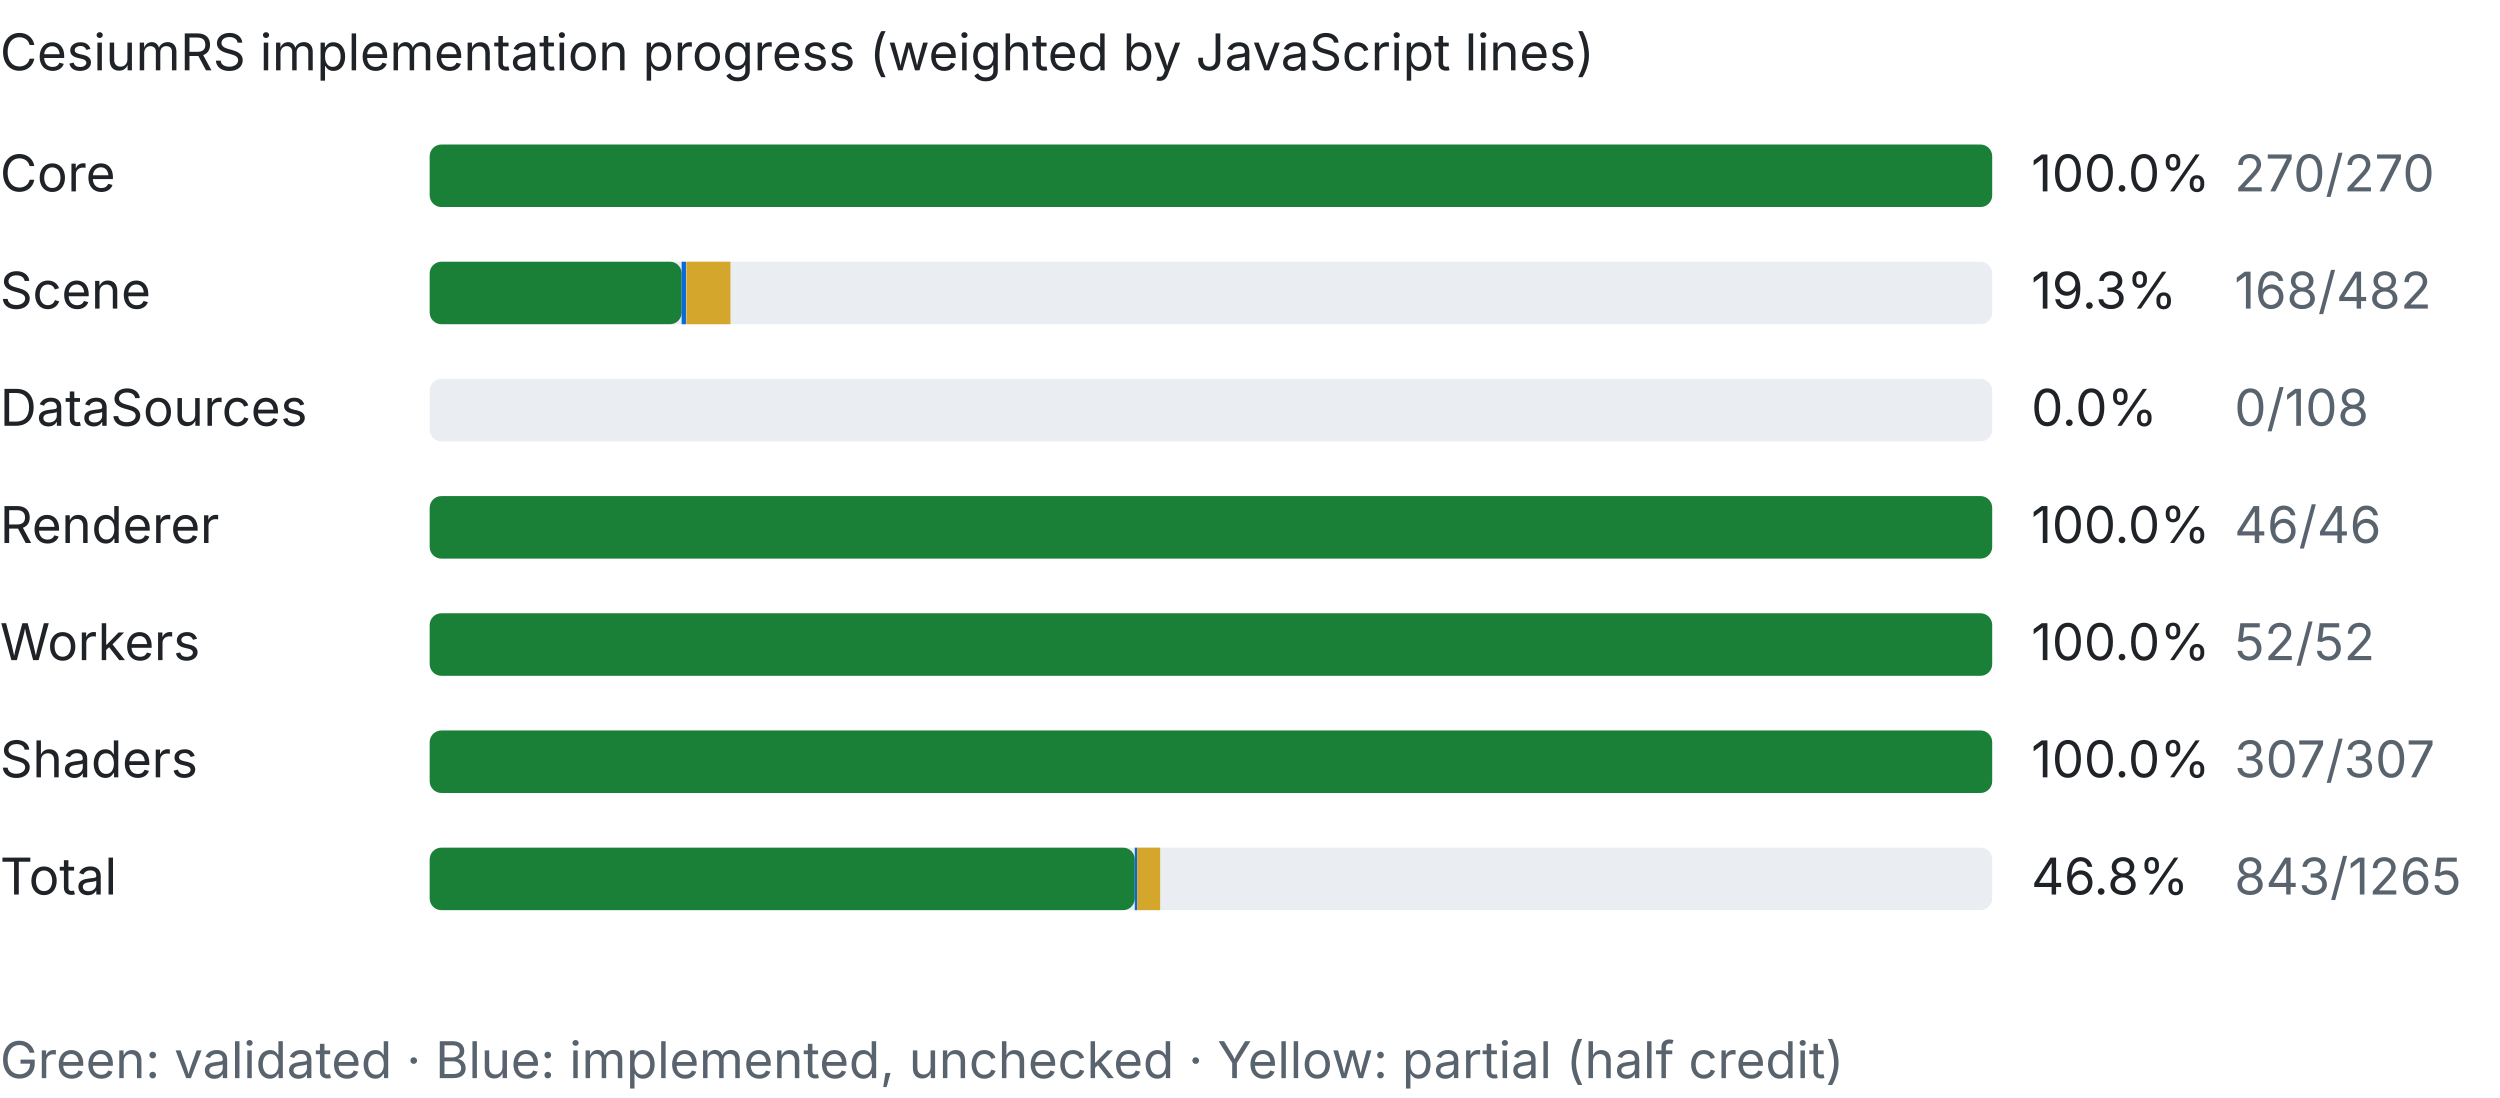
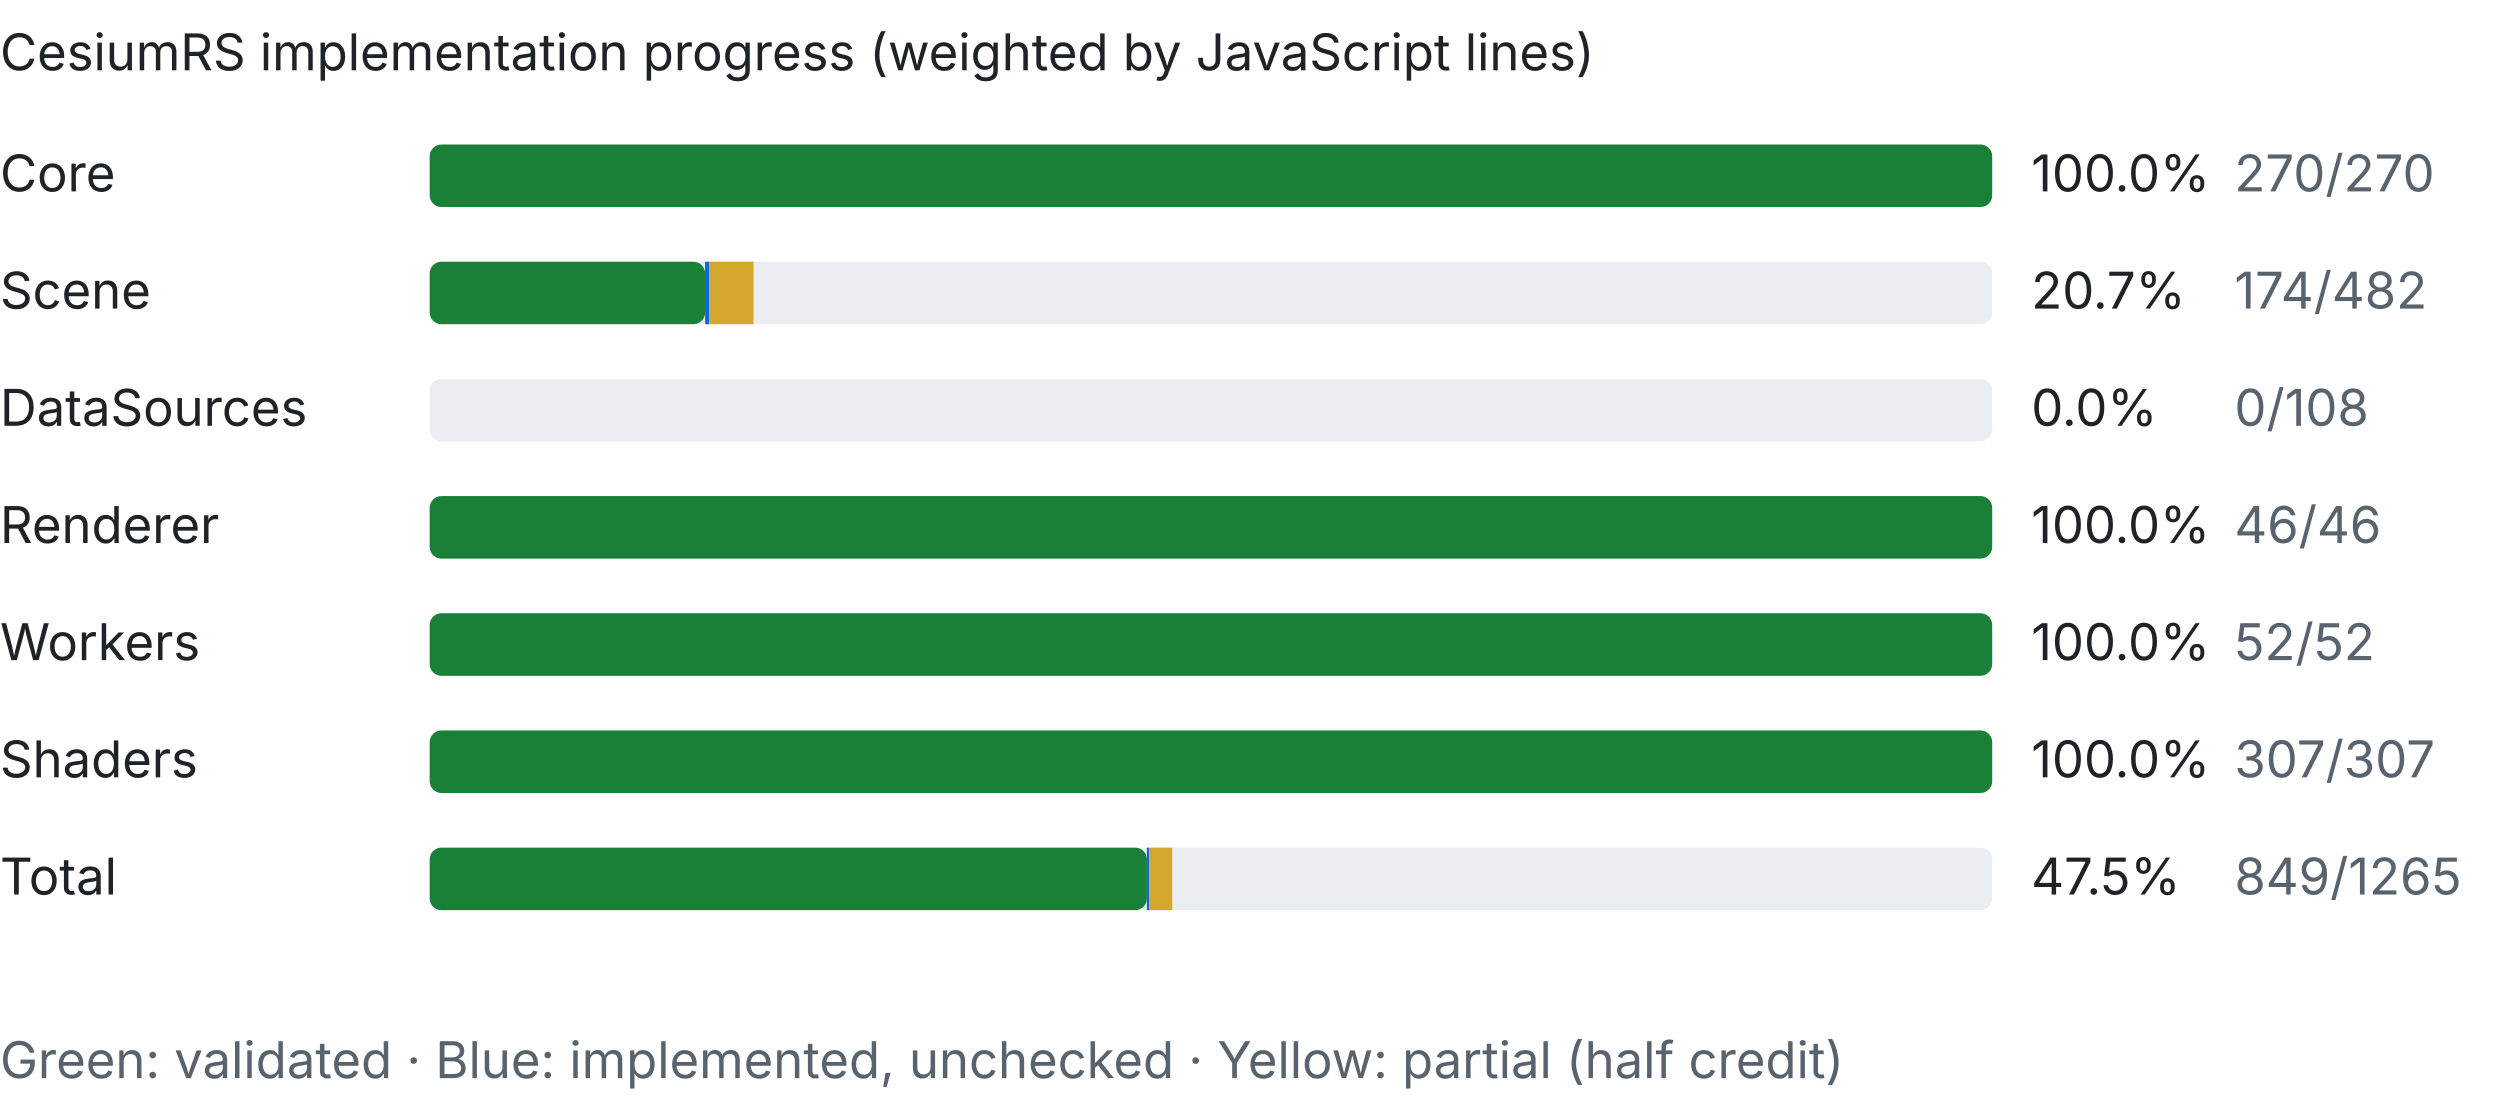
<svg xmlns="http://www.w3.org/2000/svg" width="640" height="281" viewBox="0 0 640 281">
  <style>text{font:13px system-ui,-apple-system,Segoe UI,sans-serif;fill:#1f2328}.dim{fill:#59636e}.bg{fill:#eaeef2}.done{fill:#1a7f37}.part{fill:#d4a72c}.unchecked{fill:#0969da}@media (prefers-color-scheme:dark){text{fill:#e6edf3}.dim{fill:#9198a1}.bg{fill:#30363d}.done{fill:#3fb950}}</style>
  <text x="0" y="18" font-weight="600">CesiumRS implementation progress (weighted by JavaScript lines)</text>
  <text x="0" y="49">Core</text>
  <rect class="bg" x="110" y="37" width="400" height="16" rx="3" />
  <rect class="done" x="110" y="37" width="400.0" height="16" rx="3" />
  <text x="520" y="49">100.0%</text>
  <text class="dim" x="572" y="49">270/270</text>
  <text x="0" y="79">Scene</text>
  <rect class="bg" x="110" y="67" width="400" height="16" rx="3" />
-   <rect class="done" x="110" y="67" width="64.5" height="16" rx="3" />
-   <rect class="unchecked" x="174.5" y="67" width="1.1" height="16" />
-   <rect class="part" x="175.7" y="67" width="11.3" height="16" />
-   <text x="520" y="79">19.3%</text>
-   <text class="dim" x="572" y="79">168/482</text>
+   <rect class="done" x="110" y="67" width="70.5" height="16" rx="3" />
+   <rect class="unchecked" x="180.5" y="67" width="1.1" height="16" />
+   <rect class="part" x="181.6" y="67" width="11.3" height="16" />
+   <text x="520" y="79">20.7%</text>
+   <text class="dim" x="572" y="79">174/482</text>
  <text x="0" y="109">DataSources</text>
  <rect class="bg" x="110" y="97" width="400" height="16" rx="3" />
  <rect class="done" x="110" y="97" width="0.0" height="16" rx="3" />
  <text x="520" y="109">0.0%</text>
  <text class="dim" x="572" y="109">0/108</text>
  <text x="0" y="139">Renderer</text>
  <rect class="bg" x="110" y="127" width="400" height="16" rx="3" />
  <rect class="done" x="110" y="127" width="400.0" height="16" rx="3" />
  <text x="520" y="139">100.0%</text>
  <text class="dim" x="572" y="139">46/46</text>
  <text x="0" y="169">Workers</text>
  <rect class="bg" x="110" y="157" width="400" height="16" rx="3" />
  <rect class="done" x="110" y="157" width="400.0" height="16" rx="3" />
  <text x="520" y="169">100.0%</text>
  <text class="dim" x="572" y="169">52/52</text>
  <text x="0" y="199">Shaders</text>
  <rect class="bg" x="110" y="187" width="400" height="16" rx="3" />
  <rect class="done" x="110" y="187" width="400.0" height="16" rx="3" />
  <text x="520" y="199">100.0%</text>
  <text class="dim" x="572" y="199">307/307</text>
  <text x="0" y="229" font-weight="600">Total</text>
  <rect class="bg" x="110" y="217" width="400" height="16" rx="3" />
-   <rect class="done" x="110" y="217" width="180.5" height="16" rx="3" />
-   <rect class="unchecked" x="290.5" y="217" width="0.6" height="16" />
-   <rect class="part" x="291.1" y="217" width="5.9" height="16" />
-   <text x="520" y="229" font-weight="600">46.8%</text>
-   <text class="dim" x="572" y="229">843/1265</text>
+   <rect class="done" x="110" y="217" width="183.6" height="16" rx="3" />
+   <rect class="unchecked" x="293.6" y="217" width="0.6" height="16" />
+   <rect class="part" x="294.2" y="217" width="5.9" height="16" />
+   <text x="520" y="229" font-weight="600">47.5%</text>
+   <text class="dim" x="572" y="229">849/1265</text>
  <text class="dim" x="0" y="276">Green: validated · Blue: implemented, unchecked · Yellow: partial (half credit)</text>
</svg>
